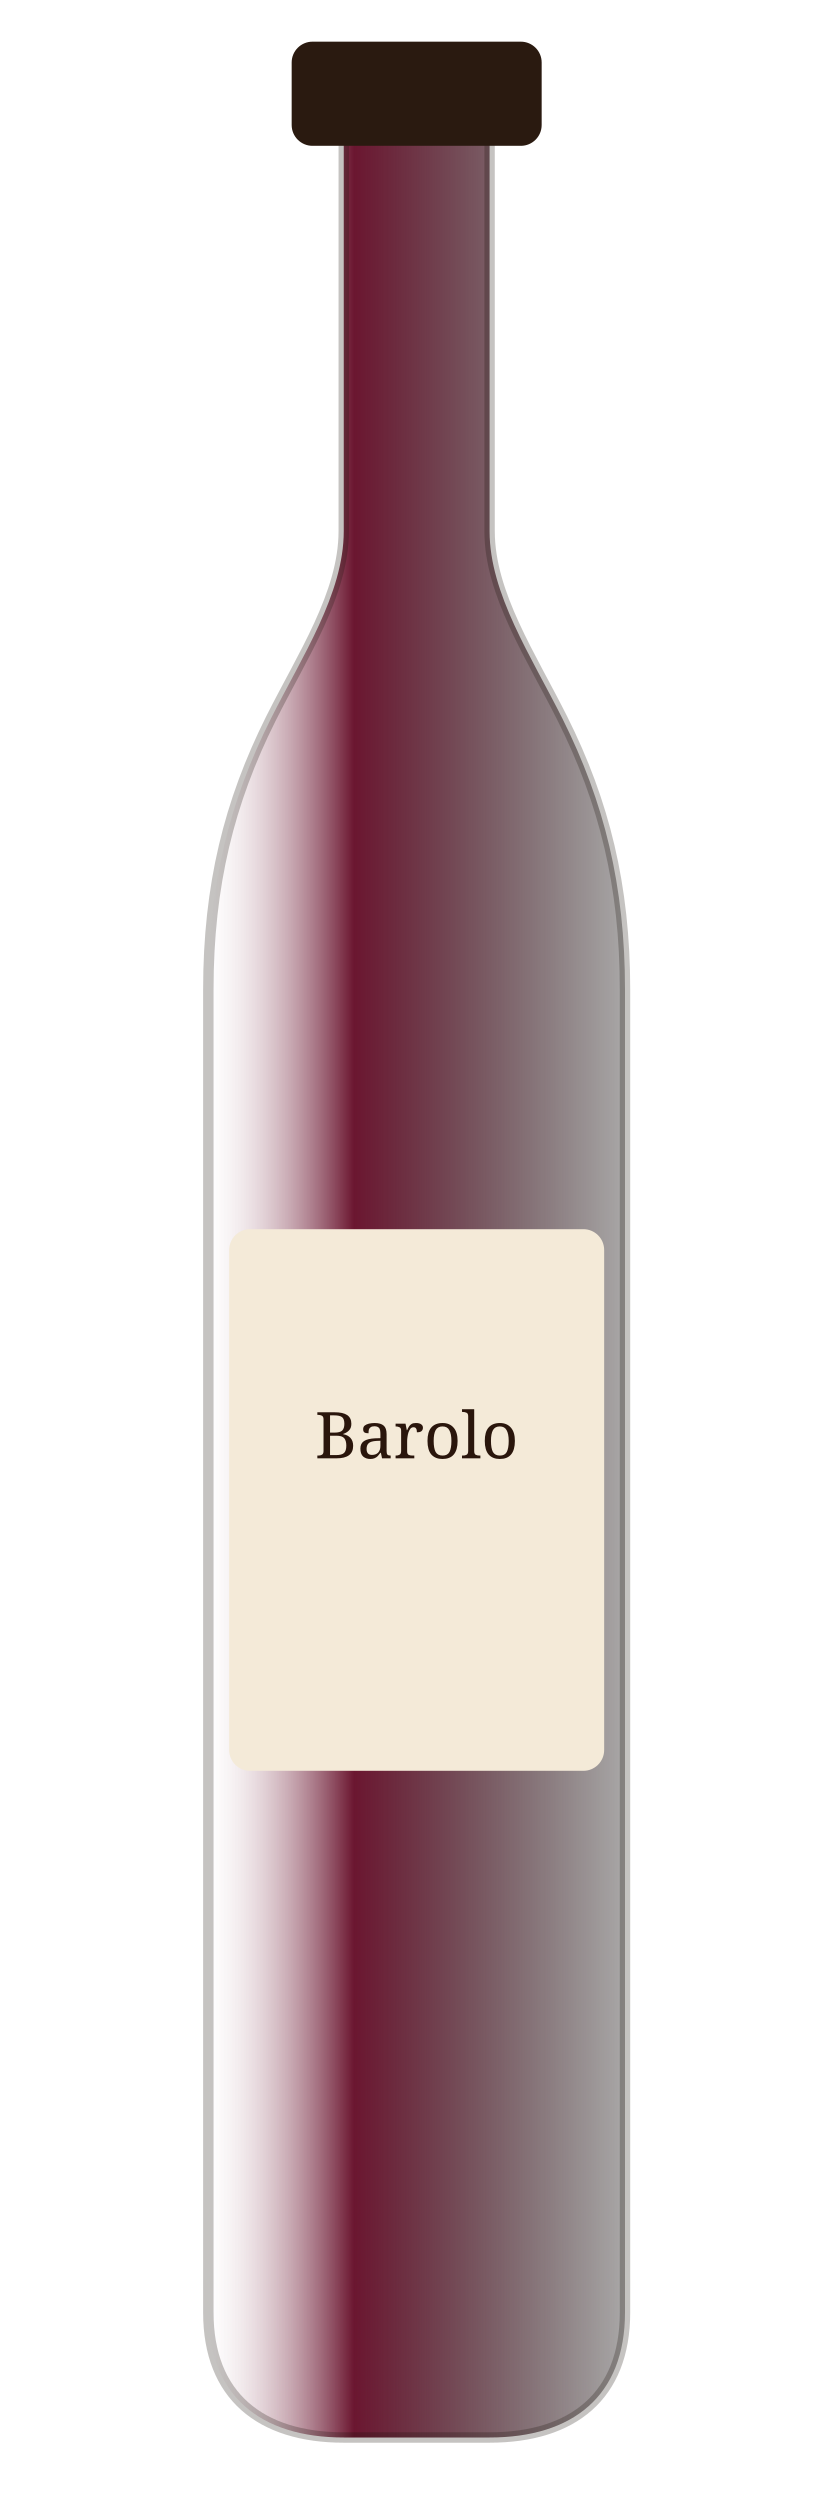
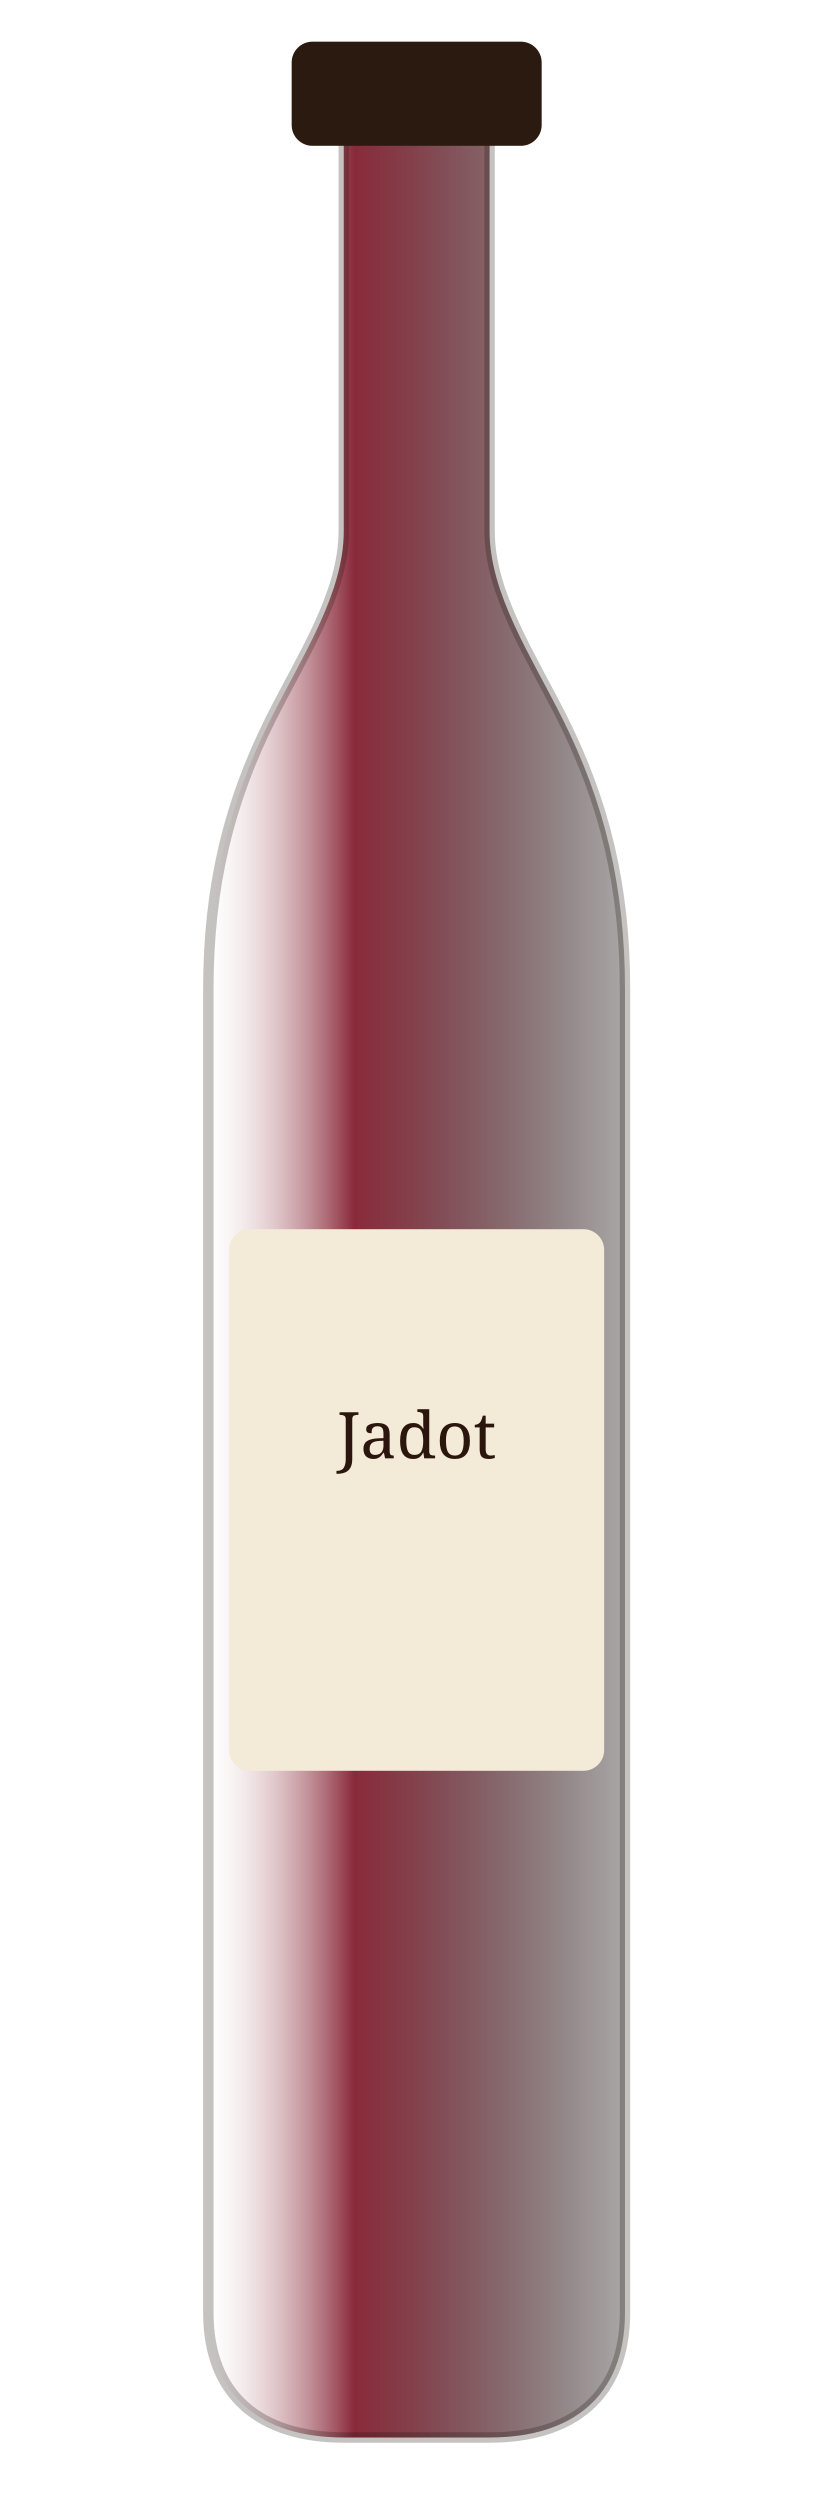
<svg xmlns="http://www.w3.org/2000/svg" viewBox="0 0 80 240" width="80" height="240">
  <defs>
    <linearGradient id="g" x1="0" y1="0" x2="1" y2="0">
      <stop offset="0" stop-color="#ffffff" stop-opacity=".22" />
-       <stop offset=".35" stop-color="#6b1630" />
+       <stop offset=".35" stop-color="#8a2a3a" />
      <stop offset="1" stop-color="#0a0504" stop-opacity=".35" />
    </linearGradient>
  </defs>
  <path d="M36 8h8c2 0 3 2 3 5v38c0 6 4 12 7 18 4 8 6 16 6 26v127c0 8-5 12-13 12H33c-8 0-13-4-13-12V95c0-10 2-18 6-26 3-6 7-12 7-18V13c0-3 1-5 3-5z" fill="url(#g)" stroke="#1a100a" stroke-opacity=".25" />
  <rect x="28" y="4" width="24" height="10" rx="2" fill="#2a1a10" />
  <rect x="22" y="118" width="36" height="52" rx="2" fill="#f4ead8" />
-   <text x="40" y="140" text-anchor="middle" font-family="Georgia,serif" font-size="6.2" fill="#2a160c">Barolo</text>
+   <text x="40" y="140" text-anchor="middle" font-family="Georgia,serif" font-size="6.2" fill="#2a160c">Jadot</text>
</svg>
